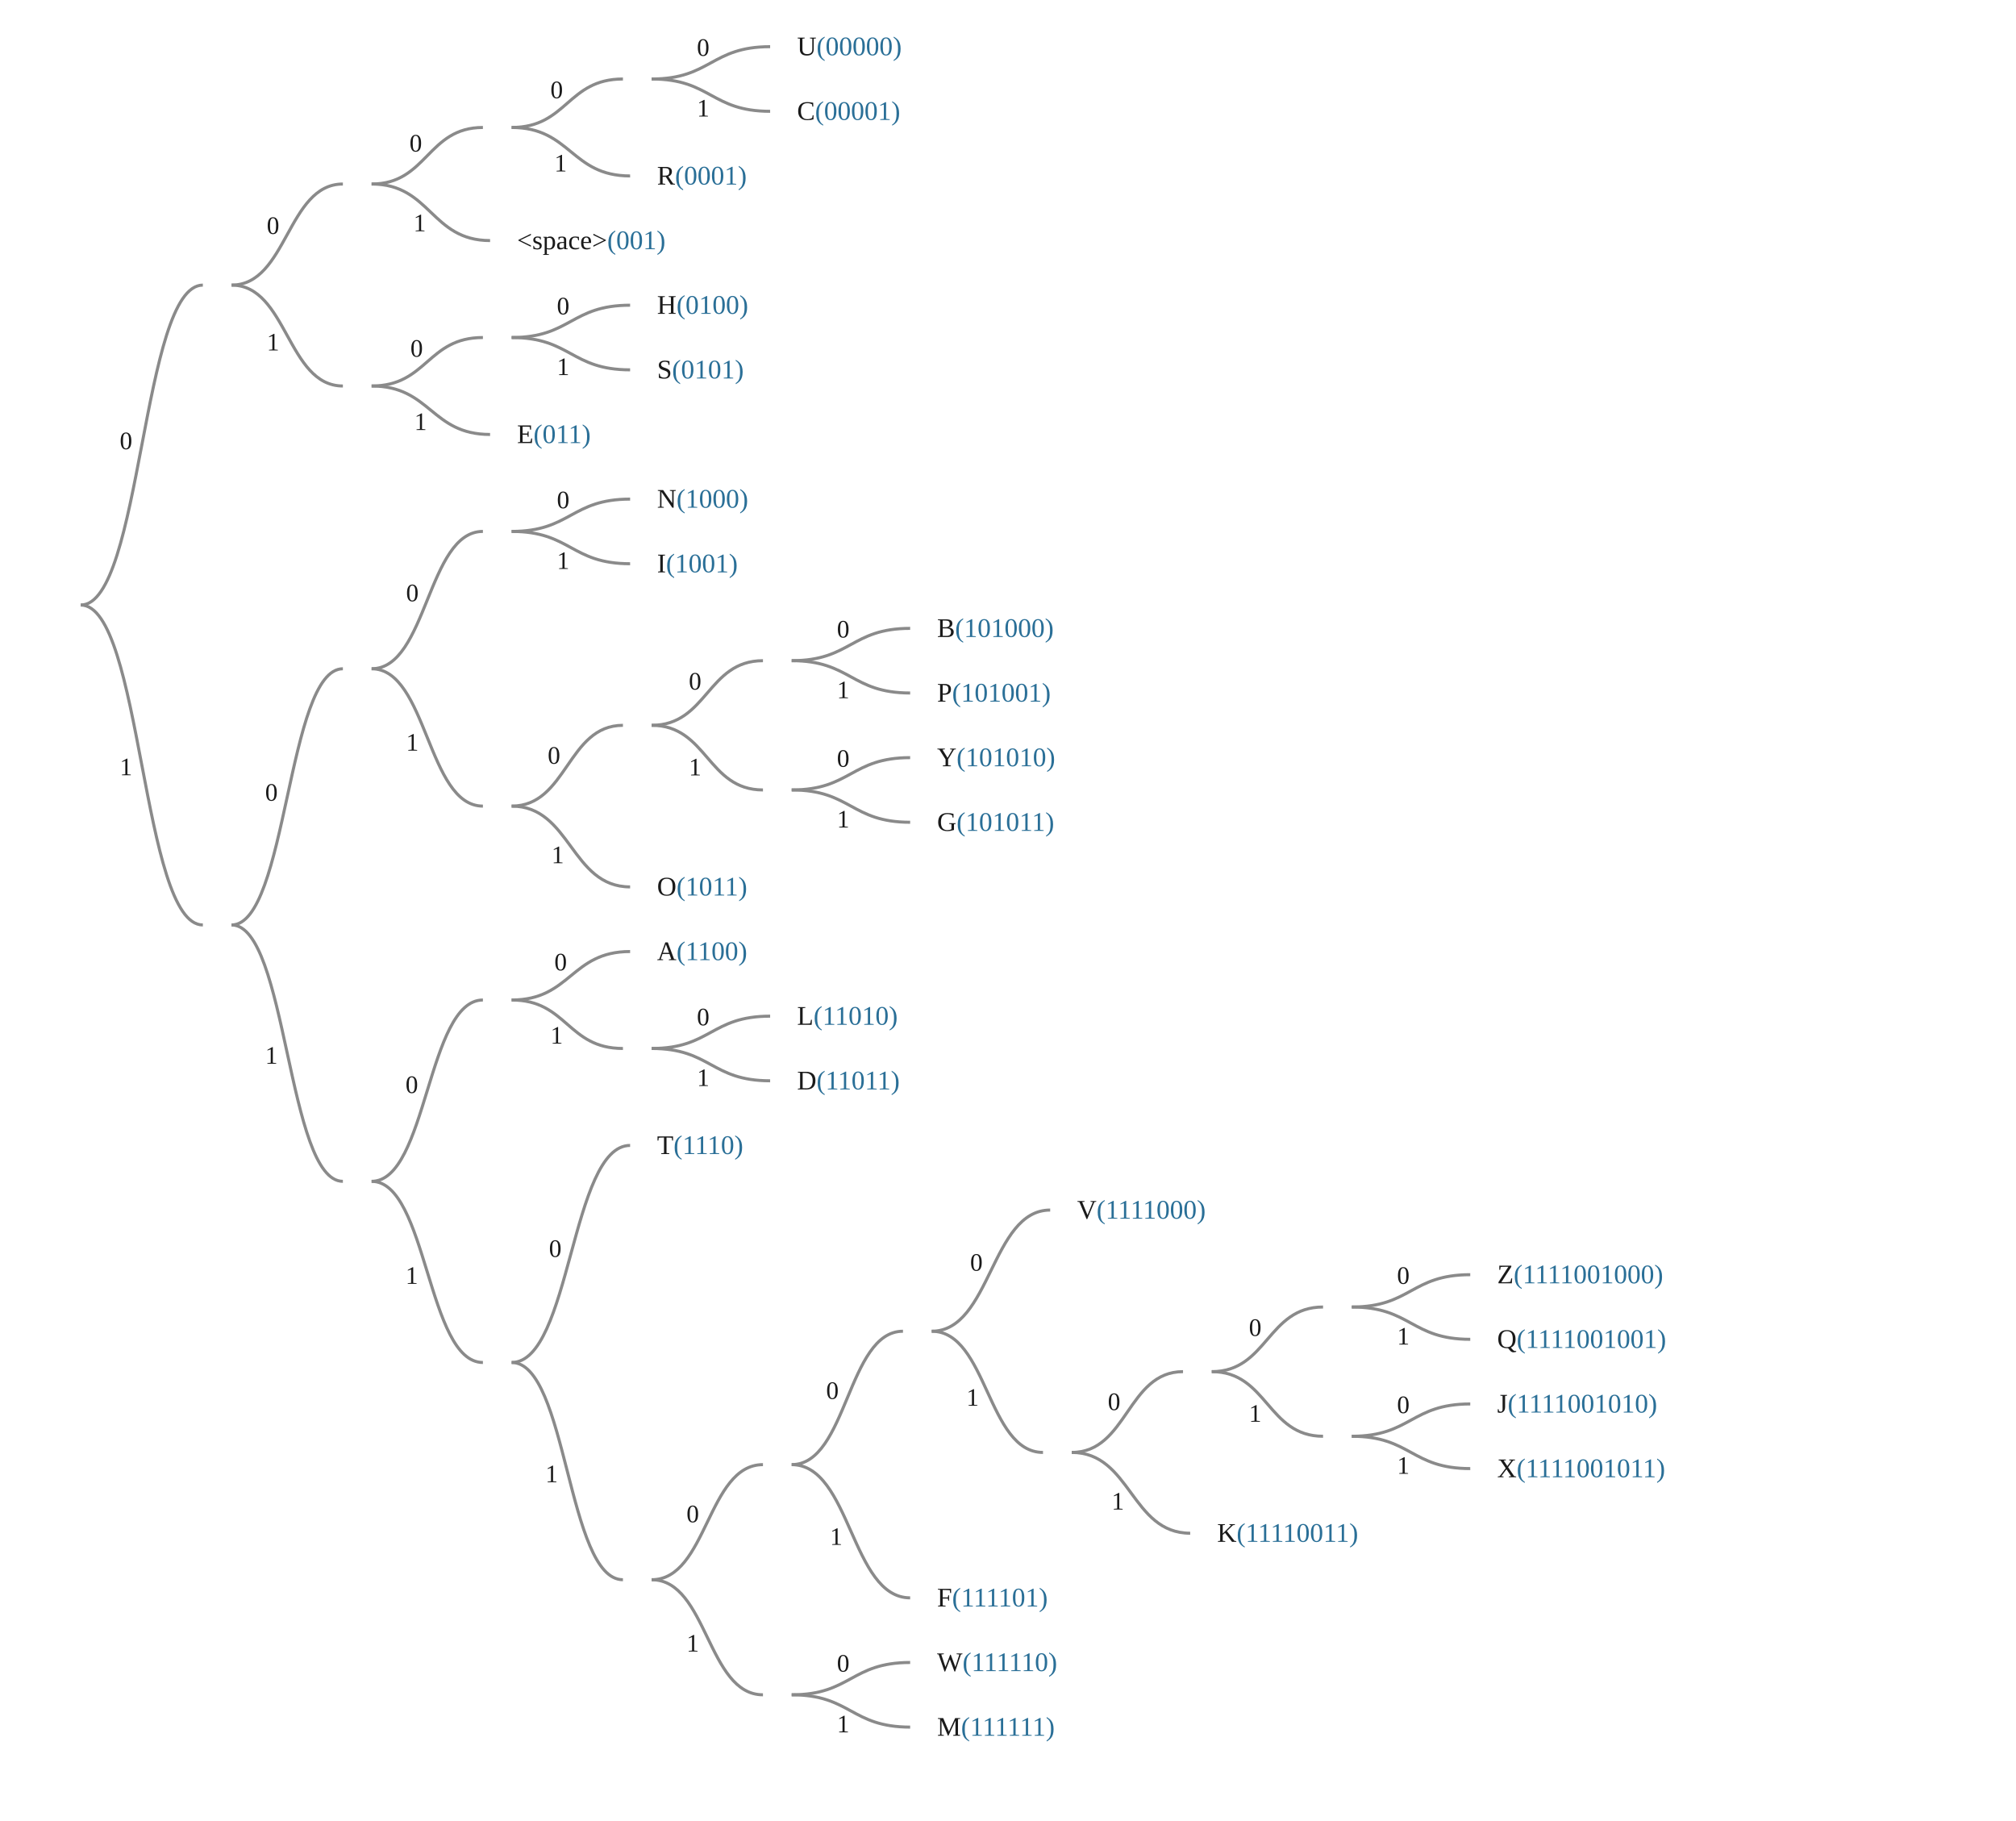
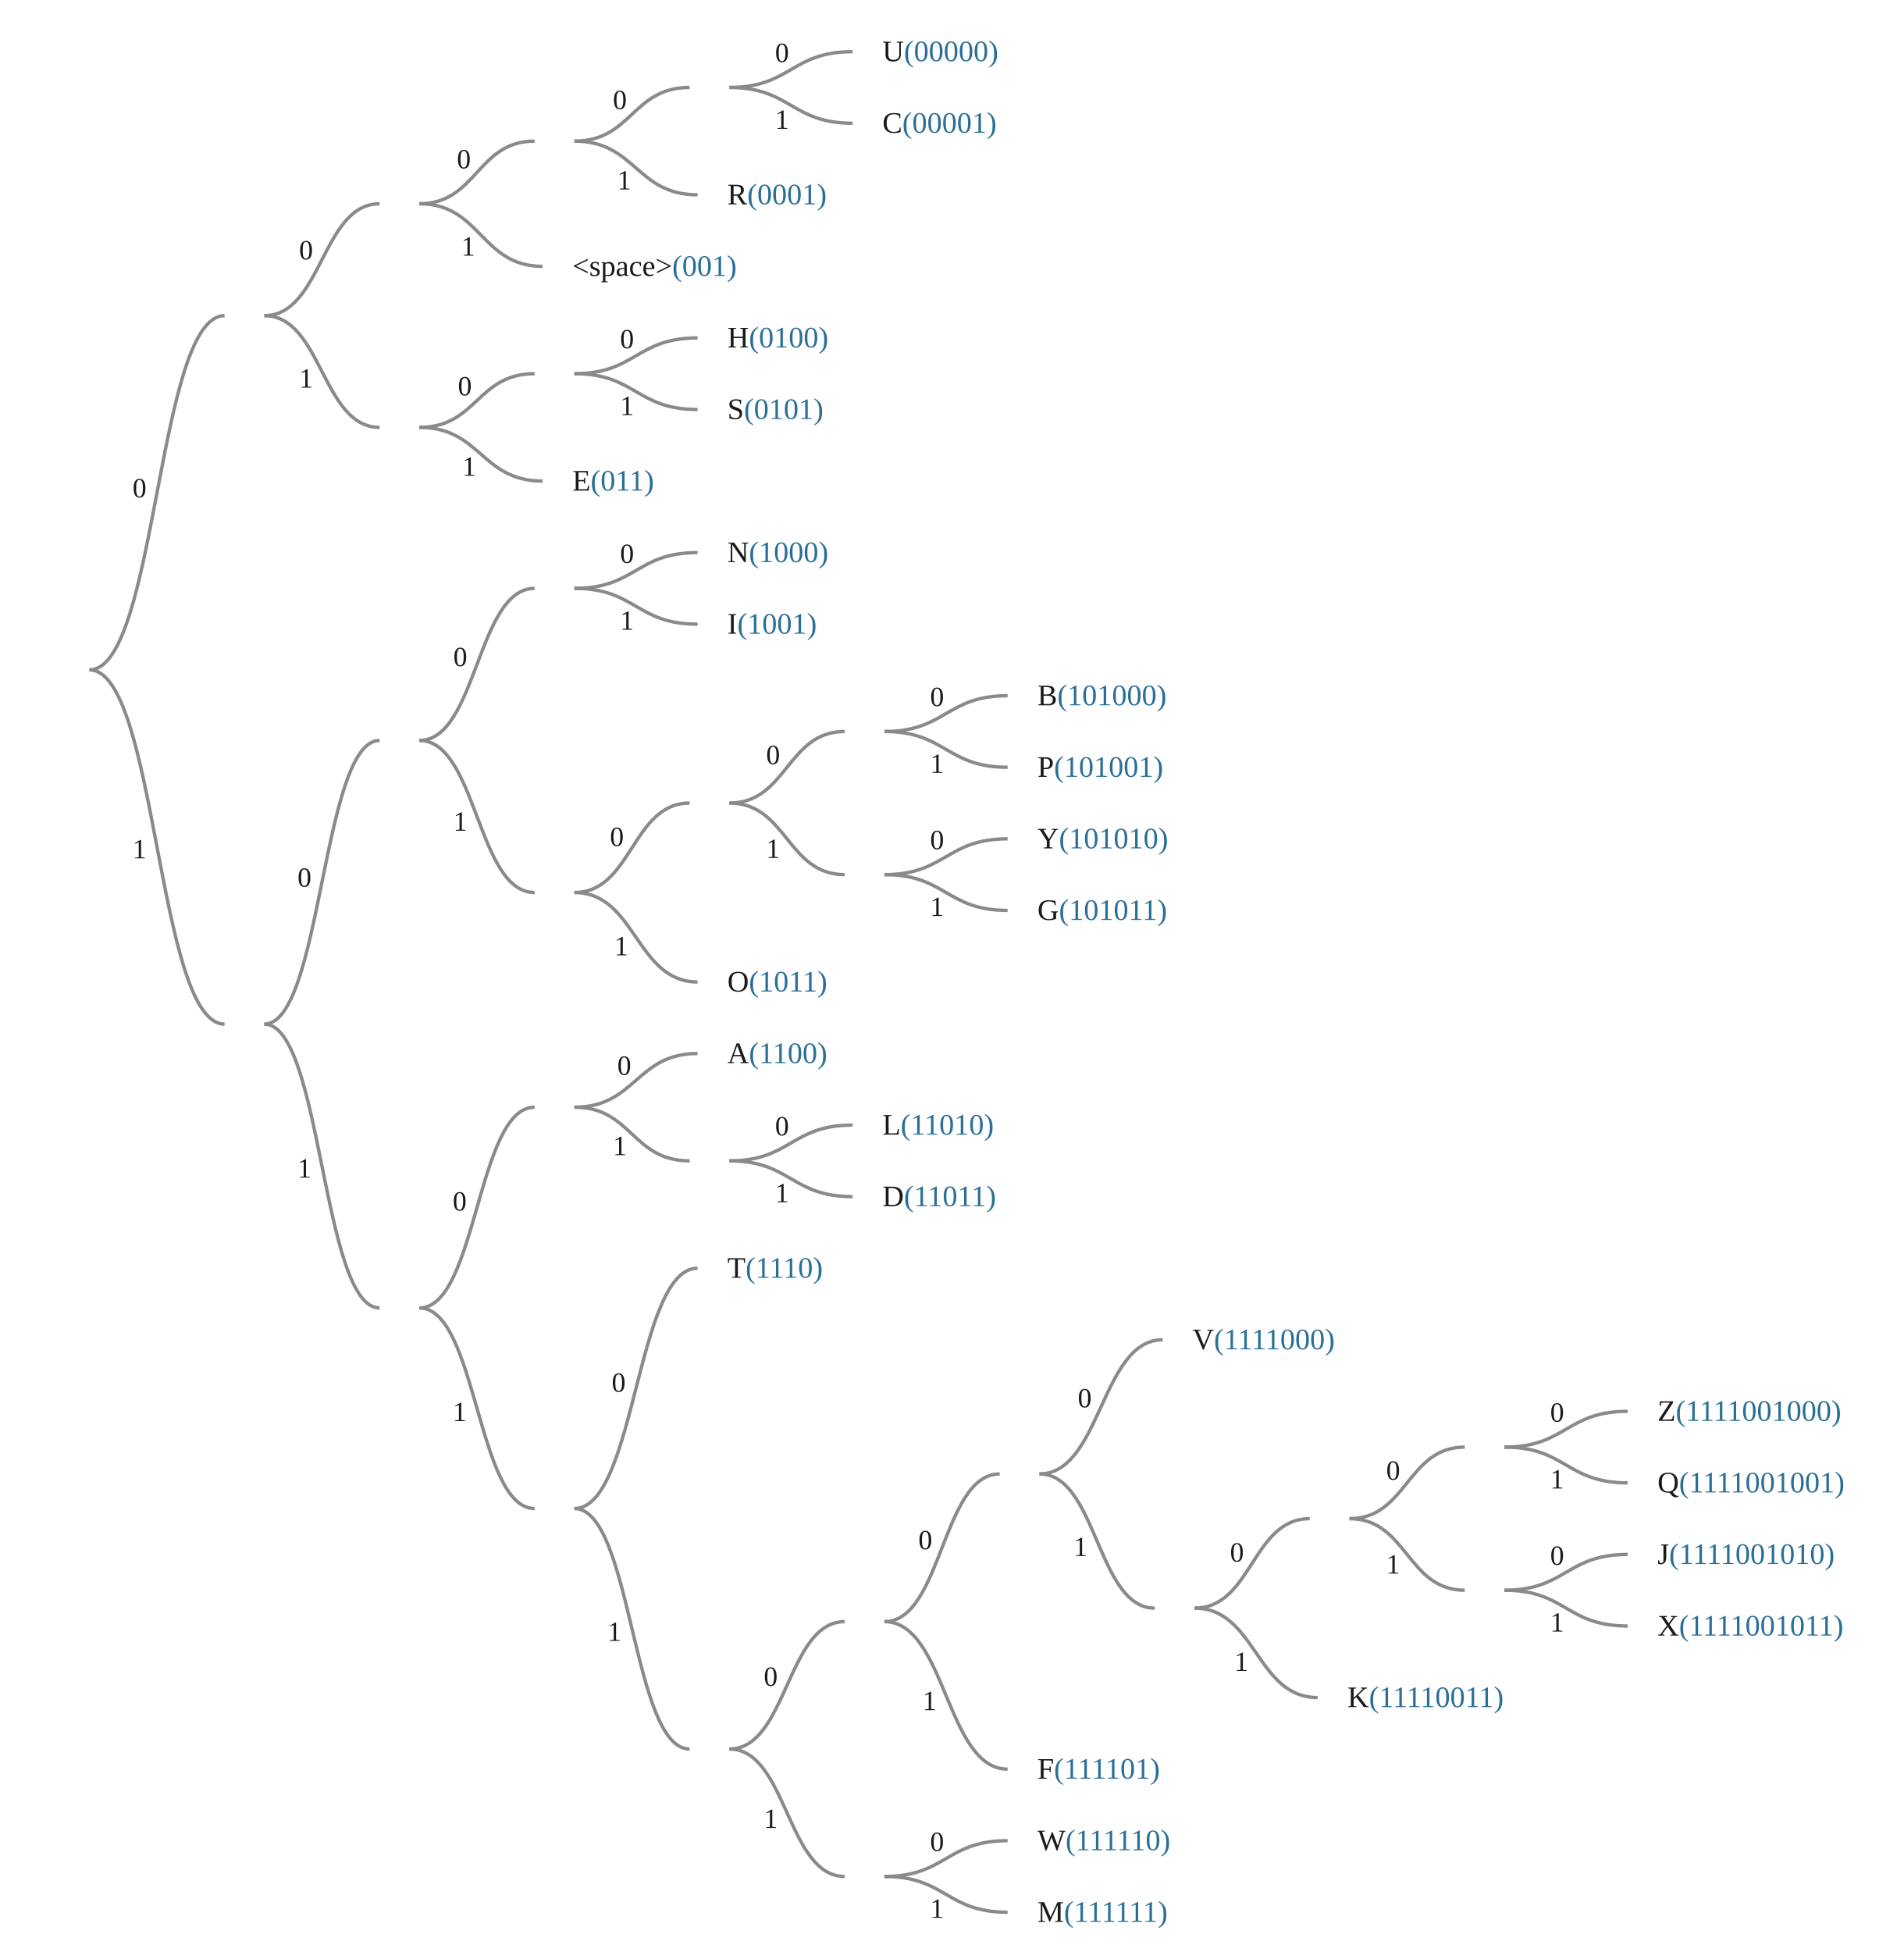
- <svg xmlns="http://www.w3.org/2000/svg" width="1123" height="1014" viewBox="0 0 1123 1014" font-family="Georgia, 'Times New Roman', serif">
+ <svg xmlns="http://www.w3.org/2000/svg" viewBox="0 0 958 982" width="958" height="982" font-family="Georgia, 'Times New Roman', serif">
  <path d="M45.0,337.0 C79.0,337.0 79.0,158.8 113.0,158.8" stroke="#8a8a8a" stroke-width="1.7" fill="none" />
-   <path d="M129.0,158.8 C160.0,158.8 160.0,102.5 191.0,102.5" stroke="#8a8a8a" stroke-width="1.7" fill="none" />
-   <path d="M207.0,102.5 C238.0,102.5 238.0,71.0 269.0,71.0" stroke="#8a8a8a" stroke-width="1.7" fill="none" />
-   <path d="M285.0,71.0 C316.0,71.0 316.0,44.0 347.0,44.0" stroke="#8a8a8a" stroke-width="1.7" fill="none" />
-   <path d="M363.0,44.0 C396.0,44.0 396.0,26.0 429.0,26.0" stroke="#8a8a8a" stroke-width="1.7" fill="none" />
-   <path d="M363.0,44.0 C396.0,44.0 396.0,62.0 429.0,62.0" stroke="#8a8a8a" stroke-width="1.7" fill="none" />
-   <path d="M285.0,71.0 C318.0,71.0 318.0,98.0 351.0,98.0" stroke="#8a8a8a" stroke-width="1.7" fill="none" />
-   <path d="M207.0,102.5 C240.0,102.5 240.0,134.0 273.0,134.0" stroke="#8a8a8a" stroke-width="1.7" fill="none" />
-   <path d="M129.0,158.8 C160.0,158.8 160.0,215.0 191.0,215.0" stroke="#8a8a8a" stroke-width="1.7" fill="none" />
-   <path d="M207.0,215.0 C238.0,215.0 238.0,188.0 269.0,188.0" stroke="#8a8a8a" stroke-width="1.7" fill="none" />
-   <path d="M285.0,188.0 C318.0,188.0 318.0,170.0 351.0,170.0" stroke="#8a8a8a" stroke-width="1.7" fill="none" />
-   <path d="M285.0,188.0 C318.0,188.0 318.0,206.0 351.0,206.0" stroke="#8a8a8a" stroke-width="1.7" fill="none" />
-   <path d="M207.0,215.0 C240.0,215.0 240.0,242.0 273.0,242.0" stroke="#8a8a8a" stroke-width="1.7" fill="none" />
+   <path d="M133.0,158.8 C162.0,158.8 162.0,102.5 191.0,102.5" stroke="#8a8a8a" stroke-width="1.7" fill="none" />
+   <path d="M211.0,102.5 C240.0,102.5 240.0,71.0 269.0,71.0" stroke="#8a8a8a" stroke-width="1.7" fill="none" />
+   <path d="M289.0,71.0 C318.0,71.0 318.0,44.0 347.0,44.0" stroke="#8a8a8a" stroke-width="1.7" fill="none" />
+   <path d="M367.0,44.0 C398.0,44.0 398.0,26.0 429.0,26.0" stroke="#8a8a8a" stroke-width="1.7" fill="none" />
+   <path d="M367.0,44.0 C398.0,44.0 398.0,62.0 429.0,62.0" stroke="#8a8a8a" stroke-width="1.7" fill="none" />
+   <path d="M289.0,71.0 C320.0,71.0 320.0,98.0 351.0,98.0" stroke="#8a8a8a" stroke-width="1.7" fill="none" />
+   <path d="M211.0,102.5 C242.0,102.5 242.0,134.0 273.0,134.0" stroke="#8a8a8a" stroke-width="1.7" fill="none" />
+   <path d="M133.0,158.8 C162.0,158.8 162.0,215.0 191.0,215.0" stroke="#8a8a8a" stroke-width="1.7" fill="none" />
+   <path d="M211.0,215.0 C240.0,215.0 240.0,188.0 269.0,188.0" stroke="#8a8a8a" stroke-width="1.7" fill="none" />
+   <path d="M289.0,188.0 C320.0,188.0 320.0,170.0 351.0,170.0" stroke="#8a8a8a" stroke-width="1.7" fill="none" />
+   <path d="M289.0,188.0 C320.0,188.0 320.0,206.0 351.0,206.0" stroke="#8a8a8a" stroke-width="1.7" fill="none" />
+   <path d="M211.0,215.0 C242.0,215.0 242.0,242.0 273.0,242.0" stroke="#8a8a8a" stroke-width="1.7" fill="none" />
  <path d="M45.0,337.0 C79.0,337.0 79.0,515.2 113.0,515.2" stroke="#8a8a8a" stroke-width="1.7" fill="none" />
-   <path d="M129.0,515.2 C160.0,515.2 160.0,372.5 191.0,372.5" stroke="#8a8a8a" stroke-width="1.7" fill="none" />
-   <path d="M207.0,372.5 C238.0,372.5 238.0,296.0 269.0,296.0" stroke="#8a8a8a" stroke-width="1.7" fill="none" />
-   <path d="M285.0,296.0 C318.0,296.0 318.0,278.0 351.0,278.0" stroke="#8a8a8a" stroke-width="1.7" fill="none" />
-   <path d="M285.0,296.0 C318.0,296.0 318.0,314.0 351.0,314.0" stroke="#8a8a8a" stroke-width="1.7" fill="none" />
-   <path d="M207.0,372.5 C238.0,372.5 238.0,449.0 269.0,449.0" stroke="#8a8a8a" stroke-width="1.7" fill="none" />
-   <path d="M285.0,449.0 C316.0,449.0 316.0,404.0 347.0,404.0" stroke="#8a8a8a" stroke-width="1.7" fill="none" />
-   <path d="M363.0,404.0 C394.0,404.0 394.0,368.0 425.0,368.0" stroke="#8a8a8a" stroke-width="1.7" fill="none" />
-   <path d="M441.0,368.0 C474.0,368.0 474.0,350.0 507.0,350.0" stroke="#8a8a8a" stroke-width="1.7" fill="none" />
-   <path d="M441.0,368.0 C474.0,368.0 474.0,386.0 507.0,386.0" stroke="#8a8a8a" stroke-width="1.7" fill="none" />
-   <path d="M363.0,404.0 C394.0,404.0 394.0,440.0 425.0,440.0" stroke="#8a8a8a" stroke-width="1.7" fill="none" />
-   <path d="M441.0,440.0 C474.0,440.0 474.0,422.0 507.0,422.0" stroke="#8a8a8a" stroke-width="1.7" fill="none" />
-   <path d="M441.0,440.0 C474.0,440.0 474.0,458.0 507.0,458.0" stroke="#8a8a8a" stroke-width="1.7" fill="none" />
-   <path d="M285.0,449.0 C318.0,449.0 318.0,494.0 351.0,494.0" stroke="#8a8a8a" stroke-width="1.7" fill="none" />
-   <path d="M129.0,515.2 C160.0,515.2 160.0,658.0 191.0,658.0" stroke="#8a8a8a" stroke-width="1.7" fill="none" />
-   <path d="M207.0,658.0 C238.0,658.0 238.0,557.0 269.0,557.0" stroke="#8a8a8a" stroke-width="1.7" fill="none" />
-   <path d="M285.0,557.0 C318.0,557.0 318.0,530.0 351.0,530.0" stroke="#8a8a8a" stroke-width="1.7" fill="none" />
-   <path d="M285.0,557.0 C316.0,557.0 316.0,584.0 347.0,584.0" stroke="#8a8a8a" stroke-width="1.7" fill="none" />
-   <path d="M363.0,584.0 C396.0,584.0 396.0,566.0 429.0,566.0" stroke="#8a8a8a" stroke-width="1.7" fill="none" />
-   <path d="M363.0,584.0 C396.0,584.0 396.0,602.0 429.0,602.0" stroke="#8a8a8a" stroke-width="1.7" fill="none" />
-   <path d="M207.0,658.0 C238.0,658.0 238.0,758.9 269.0,758.9" stroke="#8a8a8a" stroke-width="1.7" fill="none" />
-   <path d="M285.0,758.9 C318.0,758.9 318.0,638.0 351.0,638.0" stroke="#8a8a8a" stroke-width="1.7" fill="none" />
-   <path d="M285.0,758.9 C316.0,758.9 316.0,879.9 347.0,879.9" stroke="#8a8a8a" stroke-width="1.7" fill="none" />
-   <path d="M363.0,879.9 C394.0,879.9 394.0,815.8 425.0,815.8" stroke="#8a8a8a" stroke-width="1.7" fill="none" />
-   <path d="M441.0,815.8 C472.0,815.8 472.0,741.5 503.0,741.5" stroke="#8a8a8a" stroke-width="1.7" fill="none" />
-   <path d="M519.0,741.5 C552.0,741.5 552.0,674.0 585.0,674.0" stroke="#8a8a8a" stroke-width="1.7" fill="none" />
-   <path d="M519.0,741.5 C550.0,741.5 550.0,809.0 581.0,809.0" stroke="#8a8a8a" stroke-width="1.7" fill="none" />
-   <path d="M597.0,809.0 C628.0,809.0 628.0,764.0 659.0,764.0" stroke="#8a8a8a" stroke-width="1.7" fill="none" />
-   <path d="M675.0,764.0 C706.0,764.0 706.0,728.0 737.0,728.0" stroke="#8a8a8a" stroke-width="1.7" fill="none" />
-   <path d="M753.0,728.0 C786.0,728.0 786.0,710.0 819.0,710.0" stroke="#8a8a8a" stroke-width="1.7" fill="none" />
-   <path d="M753.0,728.0 C786.0,728.0 786.0,746.0 819.0,746.0" stroke="#8a8a8a" stroke-width="1.7" fill="none" />
-   <path d="M675.0,764.0 C706.0,764.0 706.0,800.0 737.0,800.0" stroke="#8a8a8a" stroke-width="1.7" fill="none" />
-   <path d="M753.0,800.0 C786.0,800.0 786.0,782.0 819.0,782.0" stroke="#8a8a8a" stroke-width="1.7" fill="none" />
-   <path d="M753.0,800.0 C786.0,800.0 786.0,818.0 819.0,818.0" stroke="#8a8a8a" stroke-width="1.7" fill="none" />
-   <path d="M597.0,809.0 C630.0,809.0 630.0,854.0 663.0,854.0" stroke="#8a8a8a" stroke-width="1.7" fill="none" />
-   <path d="M441.0,815.8 C474.0,815.8 474.0,890.0 507.0,890.0" stroke="#8a8a8a" stroke-width="1.7" fill="none" />
-   <path d="M363.0,879.9 C394.0,879.9 394.0,944.0 425.0,944.0" stroke="#8a8a8a" stroke-width="1.7" fill="none" />
-   <path d="M441.0,944.0 C474.0,944.0 474.0,926.0 507.0,926.0" stroke="#8a8a8a" stroke-width="1.7" fill="none" />
-   <path d="M441.0,944.0 C474.0,944.0 474.0,962.0 507.0,962.0" stroke="#8a8a8a" stroke-width="1.7" fill="none" />
+   <path d="M133.0,515.2 C162.0,515.2 162.0,372.5 191.0,372.5" stroke="#8a8a8a" stroke-width="1.7" fill="none" />
+   <path d="M211.0,372.5 C240.0,372.5 240.0,296.0 269.0,296.0" stroke="#8a8a8a" stroke-width="1.7" fill="none" />
+   <path d="M289.0,296.0 C320.0,296.0 320.0,278.0 351.0,278.0" stroke="#8a8a8a" stroke-width="1.7" fill="none" />
+   <path d="M289.0,296.0 C320.0,296.0 320.0,314.0 351.0,314.0" stroke="#8a8a8a" stroke-width="1.7" fill="none" />
+   <path d="M211.0,372.5 C240.0,372.5 240.0,449.0 269.0,449.0" stroke="#8a8a8a" stroke-width="1.7" fill="none" />
+   <path d="M289.0,449.0 C318.0,449.0 318.0,404.0 347.0,404.0" stroke="#8a8a8a" stroke-width="1.7" fill="none" />
+   <path d="M367.0,404.0 C396.0,404.0 396.0,368.0 425.0,368.0" stroke="#8a8a8a" stroke-width="1.7" fill="none" />
+   <path d="M445.0,368.0 C476.0,368.0 476.0,350.0 507.0,350.0" stroke="#8a8a8a" stroke-width="1.7" fill="none" />
+   <path d="M445.0,368.0 C476.0,368.0 476.0,386.0 507.0,386.0" stroke="#8a8a8a" stroke-width="1.7" fill="none" />
+   <path d="M367.0,404.0 C396.0,404.0 396.0,440.0 425.0,440.0" stroke="#8a8a8a" stroke-width="1.7" fill="none" />
+   <path d="M445.0,440.0 C476.0,440.0 476.0,422.0 507.0,422.0" stroke="#8a8a8a" stroke-width="1.7" fill="none" />
+   <path d="M445.0,440.0 C476.0,440.0 476.0,458.0 507.0,458.0" stroke="#8a8a8a" stroke-width="1.7" fill="none" />
+   <path d="M289.0,449.0 C320.0,449.0 320.0,494.0 351.0,494.0" stroke="#8a8a8a" stroke-width="1.7" fill="none" />
+   <path d="M133.0,515.2 C162.0,515.2 162.0,658.0 191.0,658.0" stroke="#8a8a8a" stroke-width="1.7" fill="none" />
+   <path d="M211.0,658.0 C240.0,658.0 240.0,557.0 269.0,557.0" stroke="#8a8a8a" stroke-width="1.7" fill="none" />
+   <path d="M289.0,557.0 C320.0,557.0 320.0,530.0 351.0,530.0" stroke="#8a8a8a" stroke-width="1.7" fill="none" />
+   <path d="M289.0,557.0 C318.0,557.0 318.0,584.0 347.0,584.0" stroke="#8a8a8a" stroke-width="1.7" fill="none" />
+   <path d="M367.0,584.0 C398.0,584.0 398.0,566.0 429.0,566.0" stroke="#8a8a8a" stroke-width="1.7" fill="none" />
+   <path d="M367.0,584.0 C398.0,584.0 398.0,602.0 429.0,602.0" stroke="#8a8a8a" stroke-width="1.7" fill="none" />
+   <path d="M211.0,658.0 C240.0,658.0 240.0,758.9 269.0,758.9" stroke="#8a8a8a" stroke-width="1.7" fill="none" />
+   <path d="M289.0,758.9 C320.0,758.9 320.0,638.0 351.0,638.0" stroke="#8a8a8a" stroke-width="1.7" fill="none" />
+   <path d="M289.0,758.9 C318.0,758.9 318.0,879.9 347.0,879.9" stroke="#8a8a8a" stroke-width="1.7" fill="none" />
+   <path d="M367.0,879.9 C396.0,879.9 396.0,815.8 425.0,815.8" stroke="#8a8a8a" stroke-width="1.7" fill="none" />
+   <path d="M445.0,815.8 C474.0,815.8 474.0,741.5 503.0,741.5" stroke="#8a8a8a" stroke-width="1.7" fill="none" />
+   <path d="M523.0,741.5 C554.0,741.5 554.0,674.0 585.0,674.0" stroke="#8a8a8a" stroke-width="1.7" fill="none" />
+   <path d="M523.0,741.5 C552.0,741.5 552.0,809.0 581.0,809.0" stroke="#8a8a8a" stroke-width="1.7" fill="none" />
+   <path d="M601.0,809.0 C630.0,809.0 630.0,764.0 659.0,764.0" stroke="#8a8a8a" stroke-width="1.7" fill="none" />
+   <path d="M679.0,764.0 C708.0,764.0 708.0,728.0 737.0,728.0" stroke="#8a8a8a" stroke-width="1.7" fill="none" />
+   <path d="M757.0,728.0 C788.0,728.0 788.0,710.0 819.0,710.0" stroke="#8a8a8a" stroke-width="1.7" fill="none" />
+   <path d="M757.0,728.0 C788.0,728.0 788.0,746.0 819.0,746.0" stroke="#8a8a8a" stroke-width="1.7" fill="none" />
+   <path d="M679.0,764.0 C708.0,764.0 708.0,800.0 737.0,800.0" stroke="#8a8a8a" stroke-width="1.7" fill="none" />
+   <path d="M757.0,800.0 C788.0,800.0 788.0,782.0 819.0,782.0" stroke="#8a8a8a" stroke-width="1.7" fill="none" />
+   <path d="M757.0,800.0 C788.0,800.0 788.0,818.0 819.0,818.0" stroke="#8a8a8a" stroke-width="1.7" fill="none" />
+   <path d="M601.0,809.0 C632.0,809.0 632.0,854.0 663.0,854.0" stroke="#8a8a8a" stroke-width="1.7" fill="none" />
+   <path d="M445.0,815.8 C476.0,815.8 476.0,890.0 507.0,890.0" stroke="#8a8a8a" stroke-width="1.7" fill="none" />
+   <path d="M367.0,879.9 C396.0,879.9 396.0,944.0 425.0,944.0" stroke="#8a8a8a" stroke-width="1.7" fill="none" />
+   <path d="M445.0,944.0 C476.0,944.0 476.0,926.0 507.0,926.0" stroke="#8a8a8a" stroke-width="1.7" fill="none" />
+   <path d="M445.0,944.0 C476.0,944.0 476.0,962.0 507.0,962.0" stroke="#8a8a8a" stroke-width="1.7" fill="none" />
  <g>
    <text x="70.2" y="250.2" font-size="14" fill="#1a1a1a" text-anchor="middle">0</text>
-     <text x="152.1" y="130.3" font-size="14" fill="#1a1a1a" text-anchor="middle">0</text>
-     <text x="231.6" y="84.4" font-size="14" fill="#1a1a1a" text-anchor="middle">0</text>
-     <text x="310.1" y="54.7" font-size="14" fill="#1a1a1a" text-anchor="middle">0</text>
-     <text x="391.7" y="31.1" font-size="14" fill="#1a1a1a" text-anchor="middle">0</text>
+     <text x="154.0" y="130.5" font-size="14" fill="#1a1a1a" text-anchor="middle">0</text>
+     <text x="233.4" y="84.7" font-size="14" fill="#1a1a1a" text-anchor="middle">0</text>
+     <text x="311.9" y="54.9" font-size="14" fill="#1a1a1a" text-anchor="middle">0</text>
+     <text x="393.5" y="31.2" font-size="14" fill="#1a1a1a" text-anchor="middle">0</text>
    <text x="444.0" y="30.8" font-size="15" fill="#1a1a1a">U<tspan fill="#2a6f97">(00000)</tspan>
    </text>
-     <text x="391.7" y="64.9" font-size="14" fill="#1a1a1a" text-anchor="middle">1</text>
+     <text x="393.5" y="64.8" font-size="14" fill="#1a1a1a" text-anchor="middle">1</text>
    <text x="444.0" y="66.8" font-size="15" fill="#1a1a1a">C<tspan fill="#2a6f97">(00001)</tspan>
    </text>
-     <text x="312.3" y="95.5" font-size="14" fill="#1a1a1a" text-anchor="middle">1</text>
+     <text x="314.1" y="95.3" font-size="14" fill="#1a1a1a" text-anchor="middle">1</text>
    <text x="366.0" y="102.8" font-size="15" fill="#1a1a1a">R<tspan fill="#2a6f97">(0001)</tspan>
    </text>
-     <text x="233.8" y="128.8" font-size="14" fill="#1a1a1a" text-anchor="middle">1</text>
+     <text x="235.6" y="128.6" font-size="14" fill="#1a1a1a" text-anchor="middle">1</text>
    <text x="288.0" y="138.8" font-size="15" fill="#1a1a1a">&lt;space&gt;<tspan fill="#2a6f97">(001)</tspan>
    </text>
-     <text x="152.1" y="195.2" font-size="14" fill="#1a1a1a" text-anchor="middle">1</text>
-     <text x="232.1" y="198.7" font-size="14" fill="#1a1a1a" text-anchor="middle">0</text>
-     <text x="313.7" y="175.1" font-size="14" fill="#1a1a1a" text-anchor="middle">0</text>
+     <text x="154.0" y="195.0" font-size="14" fill="#1a1a1a" text-anchor="middle">1</text>
+     <text x="233.9" y="198.9" font-size="14" fill="#1a1a1a" text-anchor="middle">0</text>
+     <text x="315.5" y="175.2" font-size="14" fill="#1a1a1a" text-anchor="middle">0</text>
    <text x="366.0" y="174.8" font-size="15" fill="#1a1a1a">H<tspan fill="#2a6f97">(0100)</tspan>
    </text>
-     <text x="313.7" y="208.9" font-size="14" fill="#1a1a1a" text-anchor="middle">1</text>
+     <text x="315.5" y="208.8" font-size="14" fill="#1a1a1a" text-anchor="middle">1</text>
    <text x="366.0" y="210.8" font-size="15" fill="#1a1a1a">S<tspan fill="#2a6f97">(0101)</tspan>
    </text>
-     <text x="234.3" y="239.5" font-size="14" fill="#1a1a1a" text-anchor="middle">1</text>
+     <text x="236.1" y="239.3" font-size="14" fill="#1a1a1a" text-anchor="middle">1</text>
    <text x="288.0" y="246.8" font-size="15" fill="#1a1a1a">E<tspan fill="#2a6f97">(011)</tspan>
    </text>
    <text x="70.2" y="431.8" font-size="14" fill="#1a1a1a" text-anchor="middle">1</text>
-     <text x="151.2" y="446.0" font-size="14" fill="#1a1a1a" text-anchor="middle">0</text>
-     <text x="229.7" y="334.9" font-size="14" fill="#1a1a1a" text-anchor="middle">0</text>
-     <text x="313.7" y="283.1" font-size="14" fill="#1a1a1a" text-anchor="middle">0</text>
+     <text x="153.2" y="446.1" font-size="14" fill="#1a1a1a" text-anchor="middle">0</text>
+     <text x="231.6" y="335.1" font-size="14" fill="#1a1a1a" text-anchor="middle">0</text>
+     <text x="315.5" y="283.2" font-size="14" fill="#1a1a1a" text-anchor="middle">0</text>
    <text x="366.0" y="282.8" font-size="15" fill="#1a1a1a">N<tspan fill="#2a6f97">(1000)</tspan>
    </text>
-     <text x="313.7" y="316.9" font-size="14" fill="#1a1a1a" text-anchor="middle">1</text>
+     <text x="315.5" y="316.8" font-size="14" fill="#1a1a1a" text-anchor="middle">1</text>
    <text x="366.0" y="318.8" font-size="15" fill="#1a1a1a">I<tspan fill="#2a6f97">(1001)</tspan>
    </text>
-     <text x="229.7" y="418.1" font-size="14" fill="#1a1a1a" text-anchor="middle">1</text>
-     <text x="308.6" y="425.4" font-size="14" fill="#1a1a1a" text-anchor="middle">0</text>
-     <text x="387.2" y="384.1" font-size="14" fill="#1a1a1a" text-anchor="middle">0</text>
-     <text x="469.7" y="355.1" font-size="14" fill="#1a1a1a" text-anchor="middle">0</text>
+     <text x="231.6" y="417.9" font-size="14" fill="#1a1a1a" text-anchor="middle">1</text>
+     <text x="310.4" y="425.6" font-size="14" fill="#1a1a1a" text-anchor="middle">0</text>
+     <text x="389.0" y="384.4" font-size="14" fill="#1a1a1a" text-anchor="middle">0</text>
+     <text x="471.5" y="355.2" font-size="14" fill="#1a1a1a" text-anchor="middle">0</text>
    <text x="522.0" y="354.8" font-size="15" fill="#1a1a1a">B<tspan fill="#2a6f97">(101000)</tspan>
    </text>
-     <text x="469.7" y="388.9" font-size="14" fill="#1a1a1a" text-anchor="middle">1</text>
+     <text x="471.5" y="388.8" font-size="14" fill="#1a1a1a" text-anchor="middle">1</text>
    <text x="522.0" y="390.8" font-size="15" fill="#1a1a1a">P<tspan fill="#2a6f97">(101001)</tspan>
    </text>
-     <text x="387.2" y="431.9" font-size="14" fill="#1a1a1a" text-anchor="middle">1</text>
-     <text x="469.7" y="427.1" font-size="14" fill="#1a1a1a" text-anchor="middle">0</text>
+     <text x="389.0" y="431.6" font-size="14" fill="#1a1a1a" text-anchor="middle">1</text>
+     <text x="471.5" y="427.2" font-size="14" fill="#1a1a1a" text-anchor="middle">0</text>
    <text x="522.0" y="426.8" font-size="15" fill="#1a1a1a">Y<tspan fill="#2a6f97">(101010)</tspan>
    </text>
-     <text x="469.7" y="460.9" font-size="14" fill="#1a1a1a" text-anchor="middle">1</text>
+     <text x="471.5" y="460.8" font-size="14" fill="#1a1a1a" text-anchor="middle">1</text>
    <text x="522.0" y="462.8" font-size="15" fill="#1a1a1a">G<tspan fill="#2a6f97">(101011)</tspan>
    </text>
-     <text x="310.7" y="480.8" font-size="14" fill="#1a1a1a" text-anchor="middle">1</text>
+     <text x="312.6" y="480.6" font-size="14" fill="#1a1a1a" text-anchor="middle">1</text>
    <text x="366.0" y="498.8" font-size="15" fill="#1a1a1a">O<tspan fill="#2a6f97">(1011)</tspan>
    </text>
-     <text x="151.2" y="592.5" font-size="14" fill="#1a1a1a" text-anchor="middle">1</text>
-     <text x="229.4" y="608.8" font-size="14" fill="#1a1a1a" text-anchor="middle">0</text>
-     <text x="312.3" y="540.5" font-size="14" fill="#1a1a1a" text-anchor="middle">0</text>
+     <text x="153.2" y="592.4" font-size="14" fill="#1a1a1a" text-anchor="middle">1</text>
+     <text x="231.3" y="609.0" font-size="14" fill="#1a1a1a" text-anchor="middle">0</text>
+     <text x="314.1" y="540.7" font-size="14" fill="#1a1a1a" text-anchor="middle">0</text>
    <text x="366.0" y="534.8" font-size="15" fill="#1a1a1a">A<tspan fill="#2a6f97">(1100)</tspan>
    </text>
-     <text x="310.1" y="581.3" font-size="14" fill="#1a1a1a" text-anchor="middle">1</text>
-     <text x="391.7" y="571.1" font-size="14" fill="#1a1a1a" text-anchor="middle">0</text>
+     <text x="311.9" y="581.1" font-size="14" fill="#1a1a1a" text-anchor="middle">1</text>
+     <text x="393.5" y="571.2" font-size="14" fill="#1a1a1a" text-anchor="middle">0</text>
    <text x="444.0" y="570.8" font-size="15" fill="#1a1a1a">L<tspan fill="#2a6f97">(11010)</tspan>
    </text>
-     <text x="391.7" y="604.9" font-size="14" fill="#1a1a1a" text-anchor="middle">1</text>
+     <text x="393.5" y="604.8" font-size="14" fill="#1a1a1a" text-anchor="middle">1</text>
    <text x="444.0" y="606.8" font-size="15" fill="#1a1a1a">D<tspan fill="#2a6f97">(11011)</tspan>
    </text>
-     <text x="229.4" y="715.1" font-size="14" fill="#1a1a1a" text-anchor="middle">1</text>
-     <text x="309.3" y="700.1" font-size="14" fill="#1a1a1a" text-anchor="middle">0</text>
+     <text x="231.3" y="714.9" font-size="14" fill="#1a1a1a" text-anchor="middle">1</text>
+     <text x="311.3" y="700.2" font-size="14" fill="#1a1a1a" text-anchor="middle">0</text>
    <text x="366.0" y="642.8" font-size="15" fill="#1a1a1a">T<tspan fill="#2a6f97">(1110)</tspan>
    </text>
-     <text x="307.3" y="825.6" font-size="14" fill="#1a1a1a" text-anchor="middle">1</text>
-     <text x="385.9" y="847.9" font-size="14" fill="#1a1a1a" text-anchor="middle">0</text>
-     <text x="463.7" y="779.2" font-size="14" fill="#1a1a1a" text-anchor="middle">0</text>
-     <text x="543.9" y="707.8" font-size="14" fill="#1a1a1a" text-anchor="middle">0</text>
+     <text x="309.2" y="825.5" font-size="14" fill="#1a1a1a" text-anchor="middle">1</text>
+     <text x="387.8" y="848.1" font-size="14" fill="#1a1a1a" text-anchor="middle">0</text>
+     <text x="465.6" y="779.4" font-size="14" fill="#1a1a1a" text-anchor="middle">0</text>
+     <text x="545.8" y="708.0" font-size="14" fill="#1a1a1a" text-anchor="middle">0</text>
    <text x="600.0" y="678.8" font-size="15" fill="#1a1a1a">V<tspan fill="#2a6f97">(1111000)</tspan>
    </text>
-     <text x="541.8" y="783.0" font-size="14" fill="#1a1a1a" text-anchor="middle">1</text>
-     <text x="620.6" y="785.4" font-size="14" fill="#1a1a1a" text-anchor="middle">0</text>
-     <text x="699.2" y="744.1" font-size="14" fill="#1a1a1a" text-anchor="middle">0</text>
-     <text x="781.7" y="715.1" font-size="14" fill="#1a1a1a" text-anchor="middle">0</text>
+     <text x="543.7" y="782.8" font-size="14" fill="#1a1a1a" text-anchor="middle">1</text>
+     <text x="622.4" y="785.6" font-size="14" fill="#1a1a1a" text-anchor="middle">0</text>
+     <text x="701.0" y="744.4" font-size="14" fill="#1a1a1a" text-anchor="middle">0</text>
+     <text x="783.5" y="715.2" font-size="14" fill="#1a1a1a" text-anchor="middle">0</text>
    <text x="834.0" y="714.8" font-size="15" fill="#1a1a1a">Z<tspan fill="#2a6f97">(1111001000)</tspan>
    </text>
-     <text x="781.7" y="748.9" font-size="14" fill="#1a1a1a" text-anchor="middle">1</text>
+     <text x="783.5" y="748.8" font-size="14" fill="#1a1a1a" text-anchor="middle">1</text>
    <text x="834.0" y="750.8" font-size="15" fill="#1a1a1a">Q<tspan fill="#2a6f97">(1111001001)</tspan>
    </text>
-     <text x="699.2" y="791.9" font-size="14" fill="#1a1a1a" text-anchor="middle">1</text>
-     <text x="781.7" y="787.1" font-size="14" fill="#1a1a1a" text-anchor="middle">0</text>
+     <text x="701.0" y="791.6" font-size="14" fill="#1a1a1a" text-anchor="middle">1</text>
+     <text x="783.5" y="787.2" font-size="14" fill="#1a1a1a" text-anchor="middle">0</text>
    <text x="834.0" y="786.8" font-size="15" fill="#1a1a1a">J<tspan fill="#2a6f97">(1111001010)</tspan>
    </text>
-     <text x="781.7" y="820.9" font-size="14" fill="#1a1a1a" text-anchor="middle">1</text>
+     <text x="783.5" y="820.8" font-size="14" fill="#1a1a1a" text-anchor="middle">1</text>
    <text x="834.0" y="822.8" font-size="15" fill="#1a1a1a">X<tspan fill="#2a6f97">(1111001011)</tspan>
    </text>
-     <text x="622.7" y="840.8" font-size="14" fill="#1a1a1a" text-anchor="middle">1</text>
+     <text x="624.6" y="840.6" font-size="14" fill="#1a1a1a" text-anchor="middle">1</text>
    <text x="678.0" y="858.8" font-size="15" fill="#1a1a1a">K<tspan fill="#2a6f97">(11110011)</tspan>
    </text>
-     <text x="465.8" y="860.5" font-size="14" fill="#1a1a1a" text-anchor="middle">1</text>
+     <text x="467.7" y="860.3" font-size="14" fill="#1a1a1a" text-anchor="middle">1</text>
    <text x="522.0" y="894.8" font-size="15" fill="#1a1a1a">F<tspan fill="#2a6f97">(111101)</tspan>
    </text>
-     <text x="385.9" y="919.9" font-size="14" fill="#1a1a1a" text-anchor="middle">1</text>
-     <text x="469.7" y="931.1" font-size="14" fill="#1a1a1a" text-anchor="middle">0</text>
+     <text x="387.8" y="919.6" font-size="14" fill="#1a1a1a" text-anchor="middle">1</text>
+     <text x="471.5" y="931.2" font-size="14" fill="#1a1a1a" text-anchor="middle">0</text>
    <text x="522.0" y="930.8" font-size="15" fill="#1a1a1a">W<tspan fill="#2a6f97">(111110)</tspan>
    </text>
-     <text x="469.7" y="964.9" font-size="14" fill="#1a1a1a" text-anchor="middle">1</text>
+     <text x="471.5" y="964.8" font-size="14" fill="#1a1a1a" text-anchor="middle">1</text>
    <text x="522.0" y="966.8" font-size="15" fill="#1a1a1a">M<tspan fill="#2a6f97">(111111)</tspan>
    </text>
  </g>
</svg>
